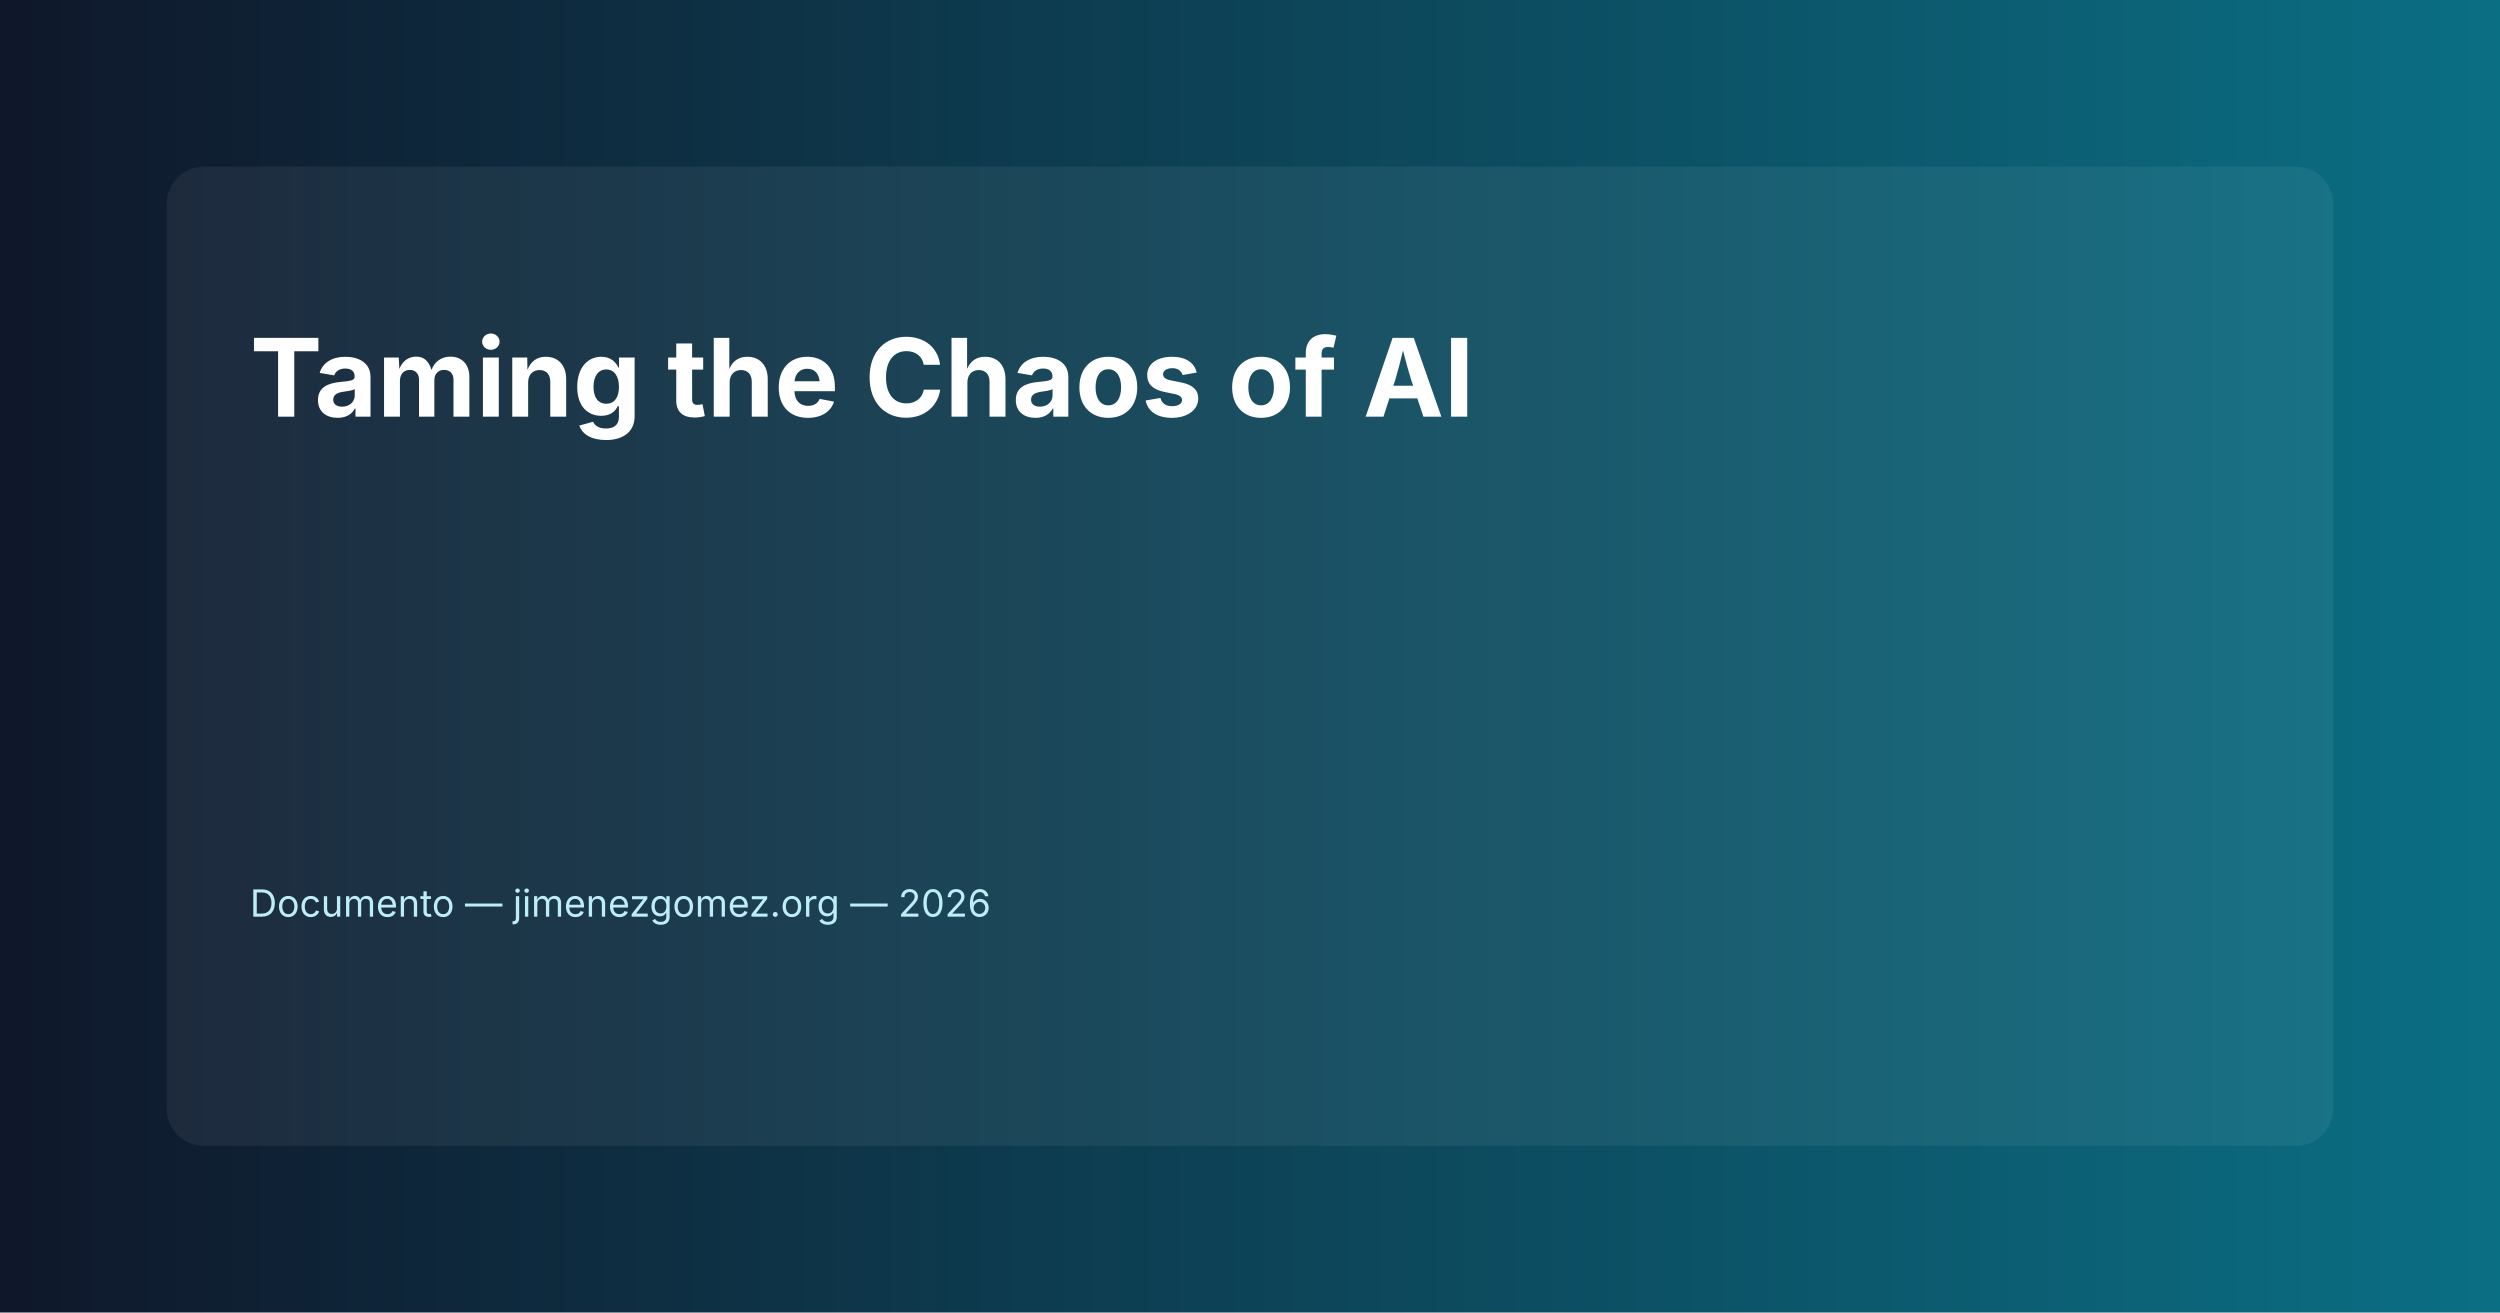
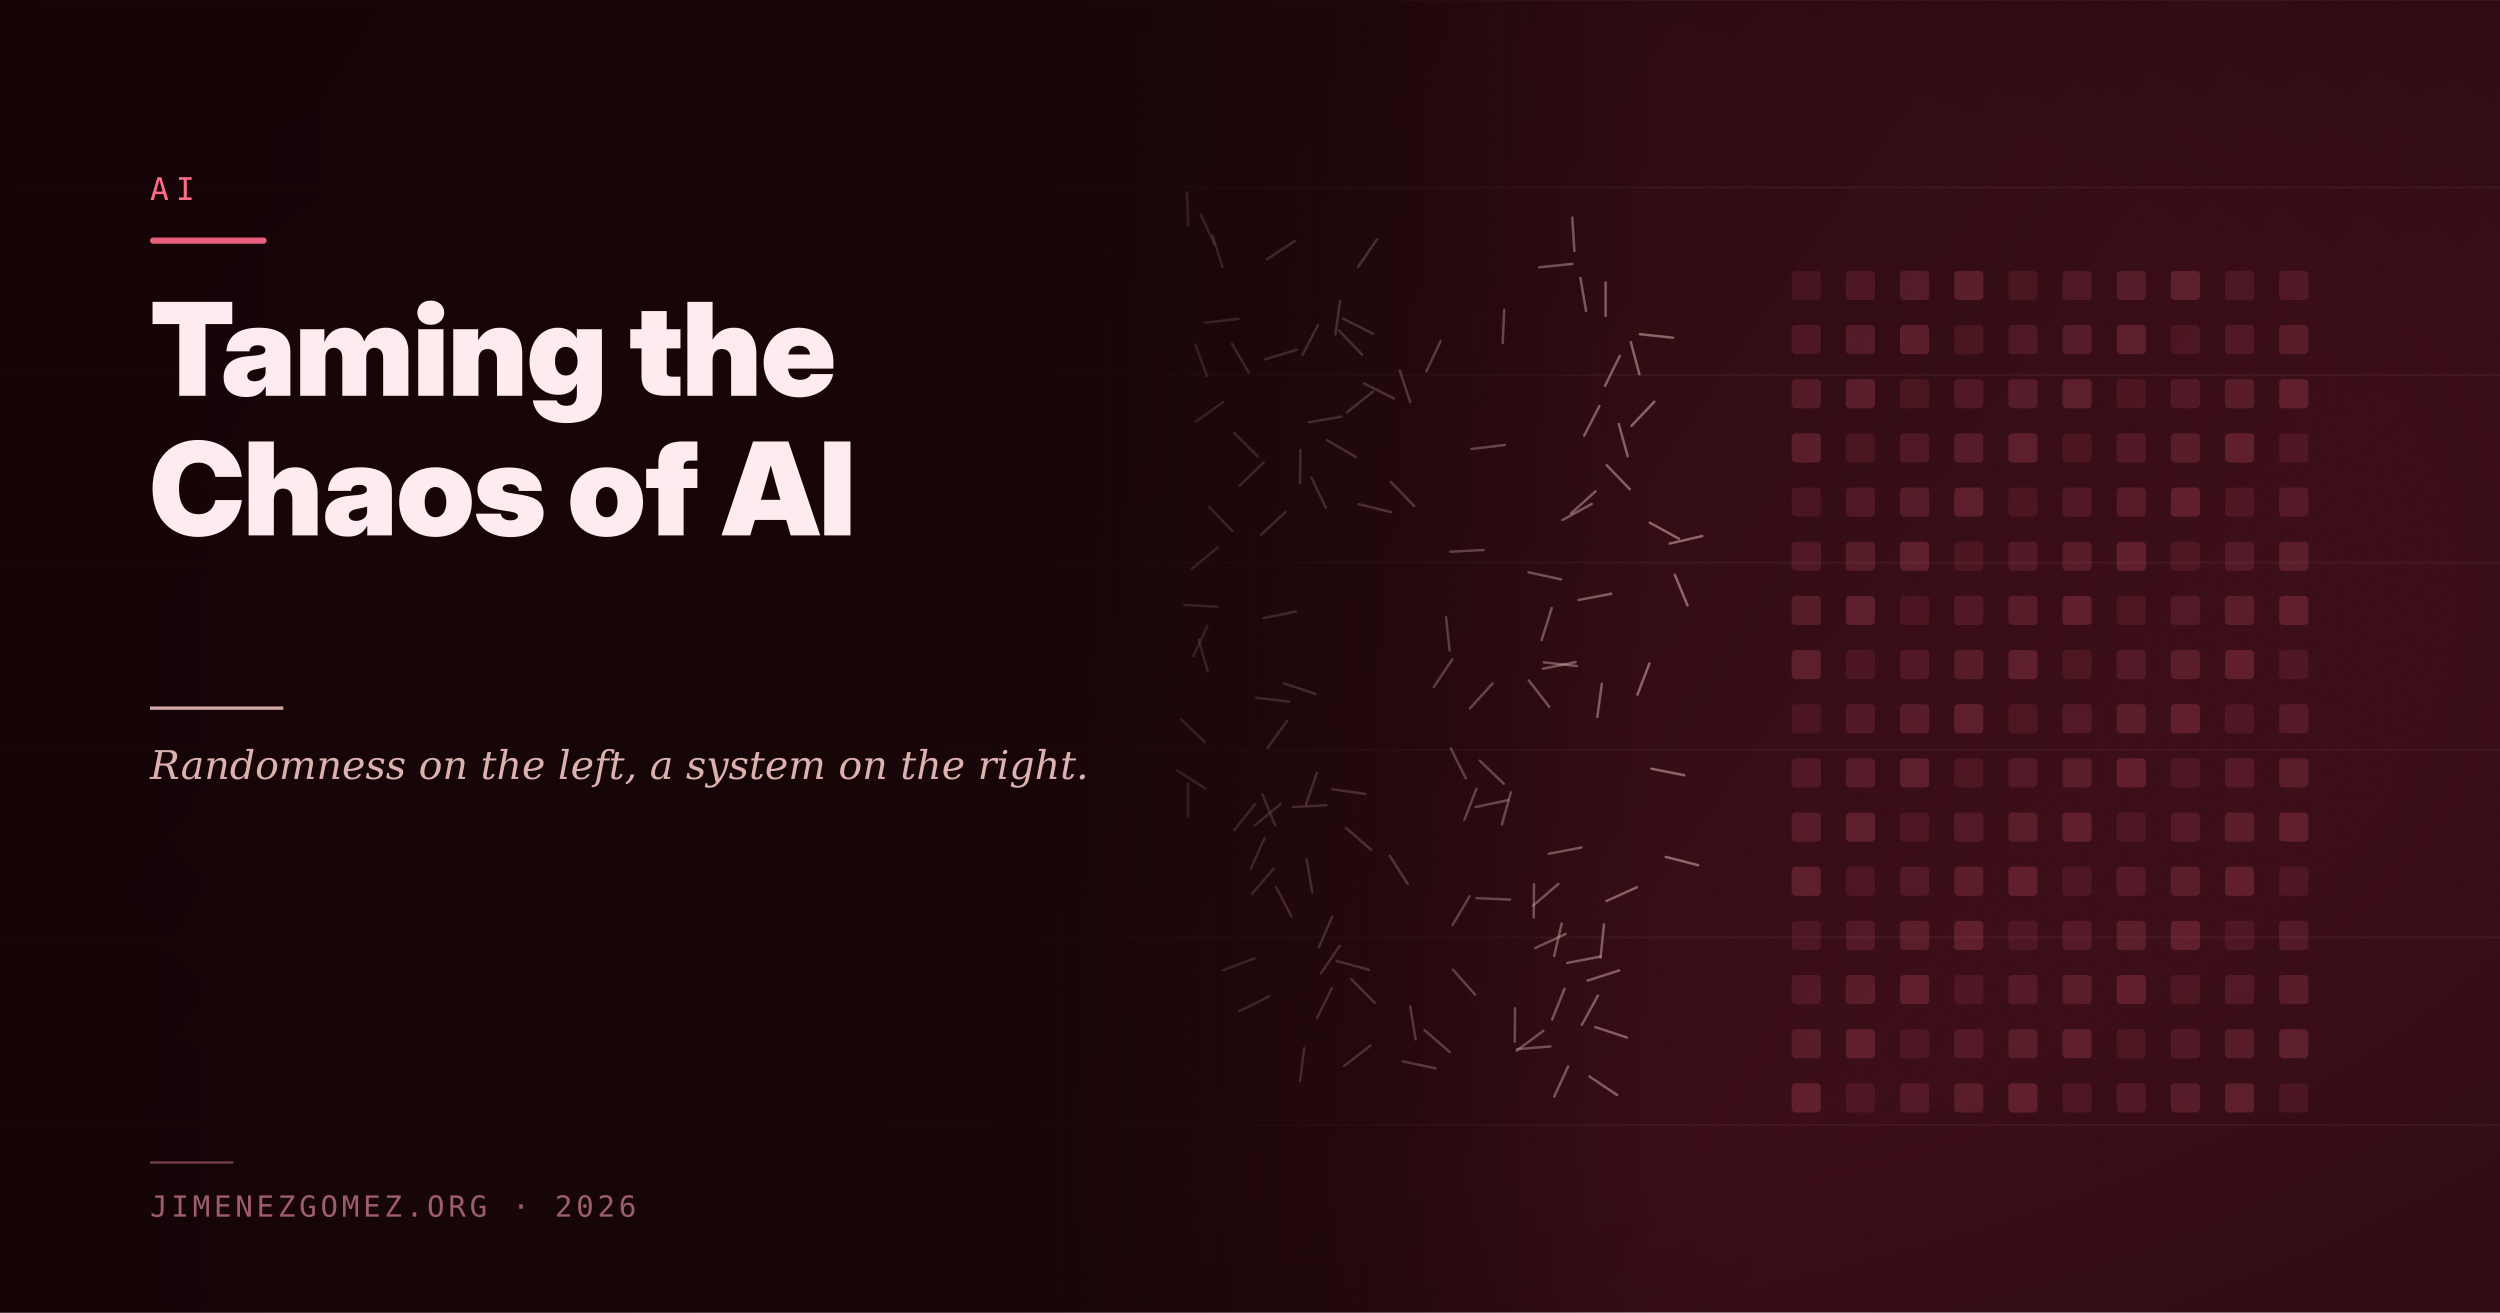
<svg xmlns="http://www.w3.org/2000/svg" width="1200" height="630" viewBox="0 0 1200 630">
  <defs>
-     <linearGradient id="g" x1="0" x2="1">
-       <stop offset="0" stop-color="#0f172a" />
-       <stop offset="1" stop-color="#0b6f84" />
+     <linearGradient id="bg" x1="0" y1="0" x2="0.94" y2="0.34">
+       <stop offset="0%" stop-color="#160507" />
+       <stop offset="100%" stop-color="#3b0d17" />
+     </linearGradient>
+     <radialGradient id="vig" cx="50%" cy="45%" r="78%">
+       <stop offset="58%" stop-color="#000000" stop-opacity="0" />
+       <stop offset="100%" stop-color="#000000" stop-opacity="0.26" />
+     </radialGradient>
+     <filter id="grain" x="0" y="0" width="100%" height="100%">
+       <feTurbulence type="fractalNoise" baseFrequency="0.7" numOctaves="3" seed="13" result="n" />
+       <feColorMatrix in="n" type="saturate" values="0" />
+       <feComponentTransfer>
+         <feFuncA type="linear" slope="0.5" />
+       </feComponentTransfer>
+     </filter>
+     <linearGradient id="scrim" x1="0" y1="0" x2="1" y2="0">
+       <stop offset="0%" stop-color="#160507" stop-opacity="0.97" />
+       <stop offset="40%" stop-color="#160507" stop-opacity="0.90" />
+       <stop offset="55%" stop-color="#160507" stop-opacity="0.55" />
+       <stop offset="66%" stop-color="#160507" stop-opacity="0" />
    </linearGradient>
  </defs>
-   <rect width="100%" height="100%" fill="url(#g)" />
-   <g transform="translate(80,80)">
-     <rect x="0" y="0" width="1040" height="470" rx="18" fill-opacity="0.06" fill="#ffffff" />
-     <text x="40" y="120" font-family="Inter, Arial, Helvetica, sans-serif" font-size="52" fill="#ffffff" font-weight="700">Taming the Chaos of AI</text>
-     <text x="40" y="190" font-family="Inter, Arial, Helvetica, sans-serif" font-size="28" fill="#e6f7fb" />
-     <text x="40" y="360" font-family="Inter, Arial, Helvetica, sans-serif" font-size="18" fill="#bdeef7">Documento — jimenezgomez.org — 2026</text>
+   <rect width="1200" height="630" fill="url(#bg)" />
+   <rect width="1200" height="630" fill="url(#vig)" />
+   <g opacity="0.045" stroke="#fdecef" stroke-width="1">
+     <line x1="0" y1="0" x2="1200" y2="0" />
+     <line x1="0" y1="90" x2="1200" y2="90" />
+     <line x1="0" y1="180" x2="1200" y2="180" />
+     <line x1="0" y1="270" x2="1200" y2="270" />
+     <line x1="0" y1="360" x2="1200" y2="360" />
+     <line x1="0" y1="450" x2="1200" y2="450" />
+     <line x1="0" y1="540" x2="1200" y2="540" />
  </g>
+   <rect width="1200" height="630" filter="url(#grain)" opacity="0.028" />
+   <g opacity="1">
+     <line x1="658.9" y1="160.1" x2="644.6" y2="152.9" stroke="#ffd0cf" stroke-width="1.2" stroke-opacity="0.45" fill="none" stroke-linecap="round" stroke-linejoin="round" />
+     <line x1="695.9" y1="505.0" x2="683.8" y2="494.5" stroke="#ffd0cf" stroke-width="1.2" stroke-opacity="0.45" fill="none" stroke-linecap="round" stroke-linejoin="round" />
+     <line x1="762.0" y1="470.7" x2="777.2" y2="465.8" stroke="#ffd0cf" stroke-width="1.2" stroke-opacity="0.45" fill="none" stroke-linecap="round" stroke-linejoin="round" />
+     <line x1="606.5" y1="296.7" x2="622.1" y2="293.5" stroke="#ffd0cf" stroke-width="1.2" stroke-opacity="0.45" fill="none" stroke-linecap="round" stroke-linejoin="round" />
+     <line x1="602.4" y1="396.1" x2="614.7" y2="385.9" stroke="#ffd0cf" stroke-width="1.2" stroke-opacity="0.45" fill="none" stroke-linecap="round" stroke-linejoin="round" />
+     <line x1="757.7" y1="288.0" x2="773.4" y2="285.0" stroke="#ffd0cf" stroke-width="1.2" stroke-opacity="0.45" fill="none" stroke-linecap="round" stroke-linejoin="round" />
+     <line x1="801.5" y1="260.9" x2="817.1" y2="257.3" stroke="#ffd0cf" stroke-width="1.2" stroke-opacity="0.45" fill="none" stroke-linecap="round" stroke-linejoin="round" />
+     <line x1="570.2" y1="392.1" x2="570.2" y2="376.1" stroke="#ffd0cf" stroke-width="1.2" stroke-opacity="0.45" fill="none" stroke-linecap="round" stroke-linejoin="round" />
+     <line x1="697.2" y1="444.0" x2="705.4" y2="430.2" stroke="#ffd0cf" stroke-width="1.2" stroke-opacity="0.45" fill="none" stroke-linecap="round" stroke-linejoin="round" />
+     <line x1="609.1" y1="478.3" x2="594.8" y2="485.4" stroke="#ffd0cf" stroke-width="1.2" stroke-opacity="0.45" fill="none" stroke-linecap="round" stroke-linejoin="round" />
+     <line x1="627.2" y1="412.5" x2="629.9" y2="428.3" stroke="#ffd0cf" stroke-width="1.2" stroke-opacity="0.45" fill="none" stroke-linecap="round" stroke-linejoin="round" />
+     <line x1="578.6" y1="154.9" x2="594.5" y2="153.0" stroke="#ffd0cf" stroke-width="1.2" stroke-opacity="0.45" fill="none" stroke-linecap="round" stroke-linejoin="round" />
+     <line x1="633.1" y1="454.6" x2="639.5" y2="439.9" stroke="#ffd0cf" stroke-width="1.2" stroke-opacity="0.45" fill="none" stroke-linecap="round" stroke-linejoin="round" />
+     <line x1="740.8" y1="494.8" x2="728.0" y2="504.3" stroke="#ffd0cf" stroke-width="1.2" stroke-opacity="0.45" fill="none" stroke-linecap="round" stroke-linejoin="round" />
+     <line x1="579.7" y1="322.3" x2="575.4" y2="306.9" stroke="#ffd0cf" stroke-width="1.2" stroke-opacity="0.45" fill="none" stroke-linecap="round" stroke-linejoin="round" />
+     <line x1="643.2" y1="144.6" x2="641.0" y2="160.5" stroke="#ffd0cf" stroke-width="1.2" stroke-opacity="0.45" fill="none" stroke-linecap="round" stroke-linejoin="round" />
+     <line x1="745.0" y1="489.4" x2="751.0" y2="474.6" stroke="#ffd0cf" stroke-width="1.2" stroke-opacity="0.45" fill="none" stroke-linecap="round" stroke-linejoin="round" />
+     <line x1="720.9" y1="395.8" x2="725.2" y2="380.3" stroke="#ffd0cf" stroke-width="1.2" stroke-opacity="0.45" fill="none" stroke-linecap="round" stroke-linejoin="round" />
+     <line x1="617.8" y1="346.0" x2="608.4" y2="359.0" stroke="#ffd0cf" stroke-width="1.2" stroke-opacity="0.45" fill="none" stroke-linecap="round" stroke-linejoin="round" />
+     <line x1="803.0" y1="162.1" x2="787.1" y2="160.4" stroke="#ffd0cf" stroke-width="1.2" stroke-opacity="0.45" fill="none" stroke-linecap="round" stroke-linejoin="round" />
+     <line x1="794.1" y1="192.8" x2="783.1" y2="204.4" stroke="#ffd0cf" stroke-width="1.2" stroke-opacity="0.45" fill="none" stroke-linecap="round" stroke-linejoin="round" />
+     <line x1="728.2" y1="503.6" x2="744.2" y2="502.3" stroke="#ffd0cf" stroke-width="1.2" stroke-opacity="0.45" fill="none" stroke-linecap="round" stroke-linejoin="round" />
+     <line x1="576.3" y1="102.9" x2="583.1" y2="117.4" stroke="#ffd0cf" stroke-width="1.2" stroke-opacity="0.45" fill="none" stroke-linecap="round" stroke-linejoin="round" />
+     <line x1="602.4" y1="386.0" x2="592.4" y2="398.5" stroke="#ffd0cf" stroke-width="1.2" stroke-opacity="0.45" fill="none" stroke-linecap="round" stroke-linejoin="round" />
+     <line x1="721.8" y1="376.2" x2="710.3" y2="365.1" stroke="#ffd0cf" stroke-width="1.2" stroke-opacity="0.45" fill="none" stroke-linecap="round" stroke-linejoin="round" />
+     <line x1="803.9" y1="275.9" x2="810.0" y2="290.6" stroke="#ffd0cf" stroke-width="1.2" stroke-opacity="0.45" fill="none" stroke-linecap="round" stroke-linejoin="round" />
+     <line x1="765.9" y1="235.8" x2="754.0" y2="246.5" stroke="#ffd0cf" stroke-width="1.2" stroke-opacity="0.45" fill="none" stroke-linecap="round" stroke-linejoin="round" />
+     <line x1="591.3" y1="165.0" x2="599.4" y2="178.8" stroke="#ffd0cf" stroke-width="1.2" stroke-opacity="0.45" fill="none" stroke-linecap="round" stroke-linejoin="round" />
+     <line x1="626.9" y1="386.1" x2="632.1" y2="371.0" stroke="#ffd0cf" stroke-width="1.2" stroke-opacity="0.45" fill="none" stroke-linecap="round" stroke-linejoin="round" />
+     <line x1="708.8" y1="431.1" x2="724.8" y2="431.8" stroke="#ffd0cf" stroke-width="1.2" stroke-opacity="0.45" fill="none" stroke-linecap="round" stroke-linejoin="round" />
+     <line x1="584.4" y1="291.2" x2="568.4" y2="290.4" stroke="#ffd0cf" stroke-width="1.2" stroke-opacity="0.45" fill="none" stroke-linecap="round" stroke-linejoin="round" />
+     <line x1="605.3" y1="256.7" x2="617.0" y2="245.8" stroke="#ffd0cf" stroke-width="1.2" stroke-opacity="0.45" fill="none" stroke-linecap="round" stroke-linejoin="round" />
+     <line x1="603.7" y1="219.1" x2="592.4" y2="207.8" stroke="#ffd0cf" stroke-width="1.2" stroke-opacity="0.45" fill="none" stroke-linecap="round" stroke-linejoin="round" />
+     <line x1="582.0" y1="112.9" x2="586.8" y2="128.2" stroke="#ffd0cf" stroke-width="1.2" stroke-opacity="0.45" fill="none" stroke-linecap="round" stroke-linejoin="round" />
+     <line x1="671.9" y1="177.9" x2="676.9" y2="193.0" stroke="#ffd0cf" stroke-width="1.2" stroke-opacity="0.45" fill="none" stroke-linecap="round" stroke-linejoin="round" />
+     <line x1="808.4" y1="372.1" x2="792.7" y2="369.0" stroke="#ffd0cf" stroke-width="1.2" stroke-opacity="0.45" fill="none" stroke-linecap="round" stroke-linejoin="round" />
+     <line x1="632.6" y1="156.1" x2="625.2" y2="170.3" stroke="#ffd0cf" stroke-width="1.2" stroke-opacity="0.45" fill="none" stroke-linecap="round" stroke-linejoin="round" />
+     <line x1="733.7" y1="274.7" x2="749.3" y2="278.1" stroke="#ffd0cf" stroke-width="1.2" stroke-opacity="0.45" fill="none" stroke-linecap="round" stroke-linejoin="round" />
+     <line x1="645.1" y1="511.7" x2="657.8" y2="501.9" stroke="#ffd0cf" stroke-width="1.2" stroke-opacity="0.45" fill="none" stroke-linecap="round" stroke-linejoin="round" />
+     <line x1="762.9" y1="516.7" x2="776.2" y2="525.6" stroke="#ffd0cf" stroke-width="1.2" stroke-opacity="0.45" fill="none" stroke-linecap="round" stroke-linejoin="round" />
+     <line x1="767.7" y1="194.9" x2="760.4" y2="209.1" stroke="#ffd0cf" stroke-width="1.2" stroke-opacity="0.45" fill="none" stroke-linecap="round" stroke-linejoin="round" />
+     <line x1="595.0" y1="233.1" x2="606.5" y2="222.0" stroke="#ffd0cf" stroke-width="1.2" stroke-opacity="0.45" fill="none" stroke-linecap="round" stroke-linejoin="round" />
+     <line x1="799.6" y1="411.3" x2="815.1" y2="415.3" stroke="#ffd0cf" stroke-width="1.2" stroke-opacity="0.45" fill="none" stroke-linecap="round" stroke-linejoin="round" />
+     <line x1="653.8" y1="170.2" x2="642.7" y2="158.6" stroke="#ffd0cf" stroke-width="1.2" stroke-opacity="0.45" fill="none" stroke-linecap="round" stroke-linejoin="round" />
+     <line x1="689.1" y1="512.8" x2="673.4" y2="509.5" stroke="#ffd0cf" stroke-width="1.2" stroke-opacity="0.45" fill="none" stroke-linecap="round" stroke-linejoin="round" />
+     <line x1="744.8" y1="291.9" x2="740.0" y2="307.2" stroke="#ffd0cf" stroke-width="1.2" stroke-opacity="0.45" fill="none" stroke-linecap="round" stroke-linejoin="round" />
+     <line x1="768.0" y1="459.2" x2="752.3" y2="462.2" stroke="#ffd0cf" stroke-width="1.2" stroke-opacity="0.45" fill="none" stroke-linecap="round" stroke-linejoin="round" />
+     <line x1="658.1" y1="407.9" x2="646.1" y2="397.4" stroke="#ffd0cf" stroke-width="1.2" stroke-opacity="0.45" fill="none" stroke-linecap="round" stroke-linejoin="round" />
+     <line x1="654.8" y1="184.1" x2="669.1" y2="191.3" stroke="#ffd0cf" stroke-width="1.2" stroke-opacity="0.45" fill="none" stroke-linecap="round" stroke-linejoin="round" />
+     <line x1="607.1" y1="172.5" x2="622.4" y2="167.9" stroke="#ffd0cf" stroke-width="1.2" stroke-opacity="0.45" fill="none" stroke-linecap="round" stroke-linejoin="round" />
+     <line x1="781.3" y1="219.0" x2="777.0" y2="203.5" stroke="#ffd0cf" stroke-width="1.2" stroke-opacity="0.45" fill="none" stroke-linecap="round" stroke-linejoin="round" />
+     <line x1="727.1" y1="500.0" x2="727.2" y2="484.0" stroke="#ffd0cf" stroke-width="1.2" stroke-opacity="0.45" fill="none" stroke-linecap="round" stroke-linejoin="round" />
+     <line x1="743.4" y1="409.8" x2="759.1" y2="406.8" stroke="#ffd0cf" stroke-width="1.2" stroke-opacity="0.45" fill="none" stroke-linecap="round" stroke-linejoin="round" />
+     <line x1="626.0" y1="503.1" x2="624.1" y2="518.9" stroke="#ffd0cf" stroke-width="1.2" stroke-opacity="0.45" fill="none" stroke-linecap="round" stroke-linejoin="round" />
+     <line x1="637.0" y1="211.3" x2="650.8" y2="219.4" stroke="#ffd0cf" stroke-width="1.2" stroke-opacity="0.45" fill="none" stroke-linecap="round" stroke-linejoin="round" />
+     <line x1="628.2" y1="202.7" x2="643.9" y2="200.0" stroke="#ffd0cf" stroke-width="1.2" stroke-opacity="0.45" fill="none" stroke-linecap="round" stroke-linejoin="round" />
+     <line x1="678.7" y1="242.8" x2="667.6" y2="231.3" stroke="#ffd0cf" stroke-width="1.2" stroke-opacity="0.45" fill="none" stroke-linecap="round" stroke-linejoin="round" />
+     <line x1="572.8" y1="315.0" x2="579.5" y2="300.5" stroke="#ffd0cf" stroke-width="1.2" stroke-opacity="0.45" fill="none" stroke-linecap="round" stroke-linejoin="round" />
+     <line x1="782.3" y1="234.8" x2="771.2" y2="223.3" stroke="#ffd0cf" stroke-width="1.2" stroke-opacity="0.45" fill="none" stroke-linecap="round" stroke-linejoin="round" />
+     <line x1="631.4" y1="333.1" x2="616.3" y2="328.0" stroke="#ffd0cf" stroke-width="1.2" stroke-opacity="0.45" fill="none" stroke-linecap="round" stroke-linejoin="round" />
+     <line x1="578.6" y1="378.5" x2="565.1" y2="369.9" stroke="#ffd0cf" stroke-width="1.2" stroke-opacity="0.45" fill="none" stroke-linecap="round" stroke-linejoin="round" />
+     <line x1="722.0" y1="148.7" x2="721.3" y2="164.6" stroke="#ffd0cf" stroke-width="1.2" stroke-opacity="0.45" fill="none" stroke-linecap="round" stroke-linejoin="round" />
+     <line x1="791.7" y1="318.5" x2="786.0" y2="333.4" stroke="#ffd0cf" stroke-width="1.2" stroke-opacity="0.45" fill="none" stroke-linecap="round" stroke-linejoin="round" />
+     <line x1="573.8" y1="165.4" x2="579.3" y2="180.4" stroke="#ffd0cf" stroke-width="1.2" stroke-opacity="0.45" fill="none" stroke-linecap="round" stroke-linejoin="round" />
+     <line x1="786.9" y1="179.6" x2="782.8" y2="164.2" stroke="#ffd0cf" stroke-width="1.2" stroke-opacity="0.45" fill="none" stroke-linecap="round" stroke-linejoin="round" />
+     <line x1="667.1" y1="410.8" x2="675.7" y2="424.3" stroke="#ffd0cf" stroke-width="1.2" stroke-opacity="0.45" fill="none" stroke-linecap="round" stroke-linejoin="round" />
+     <line x1="591.5" y1="254.9" x2="580.4" y2="243.3" stroke="#ffd0cf" stroke-width="1.2" stroke-opacity="0.45" fill="none" stroke-linecap="round" stroke-linejoin="round" />
+     <line x1="754.7" y1="104.5" x2="755.7" y2="120.5" stroke="#ffd0cf" stroke-width="1.2" stroke-opacity="0.45" fill="none" stroke-linecap="round" stroke-linejoin="round" />
+     <line x1="655.3" y1="381.1" x2="639.5" y2="378.8" stroke="#ffd0cf" stroke-width="1.2" stroke-opacity="0.45" fill="none" stroke-linecap="round" stroke-linejoin="round" />
+     <line x1="570.4" y1="108.3" x2="569.7" y2="92.3" stroke="#ffd0cf" stroke-width="1.2" stroke-opacity="0.45" fill="none" stroke-linecap="round" stroke-linejoin="round" />
+     <line x1="607.0" y1="402.3" x2="600.4" y2="416.9" stroke="#ffd0cf" stroke-width="1.2" stroke-opacity="0.45" fill="none" stroke-linecap="round" stroke-linejoin="round" />
+     <line x1="777.5" y1="170.8" x2="770.4" y2="185.2" stroke="#ffd0cf" stroke-width="1.2" stroke-opacity="0.45" fill="none" stroke-linecap="round" stroke-linejoin="round" />
+     <line x1="620.6" y1="387.4" x2="636.6" y2="386.5" stroke="#ffd0cf" stroke-width="1.2" stroke-opacity="0.45" fill="none" stroke-linecap="round" stroke-linejoin="round" />
+     <line x1="602.1" y1="460.0" x2="587.1" y2="465.7" stroke="#ffd0cf" stroke-width="1.2" stroke-opacity="0.45" fill="none" stroke-linecap="round" stroke-linejoin="round" />
+     <line x1="708.0" y1="477.4" x2="697.4" y2="465.4" stroke="#ffd0cf" stroke-width="1.2" stroke-opacity="0.45" fill="none" stroke-linecap="round" stroke-linejoin="round" />
+     <line x1="703.6" y1="373.6" x2="696.4" y2="359.3" stroke="#ffd0cf" stroke-width="1.2" stroke-opacity="0.45" fill="none" stroke-linecap="round" stroke-linejoin="round" />
+     <line x1="765.7" y1="493.0" x2="780.9" y2="498.0" stroke="#ffd0cf" stroke-width="1.2" stroke-opacity="0.45" fill="none" stroke-linecap="round" stroke-linejoin="round" />
+     <line x1="723.8" y1="384.1" x2="708.2" y2="387.4" stroke="#ffd0cf" stroke-width="1.2" stroke-opacity="0.45" fill="none" stroke-linecap="round" stroke-linejoin="round" />
+     <line x1="737.0" y1="455.0" x2="751.5" y2="448.3" stroke="#ffd0cf" stroke-width="1.2" stroke-opacity="0.45" fill="none" stroke-linecap="round" stroke-linejoin="round" />
+     <line x1="667.7" y1="245.8" x2="652.1" y2="242.0" stroke="#ffd0cf" stroke-width="1.2" stroke-opacity="0.45" fill="none" stroke-linecap="round" stroke-linejoin="round" />
+     <line x1="705.6" y1="340.0" x2="716.4" y2="328.1" stroke="#ffd0cf" stroke-width="1.2" stroke-opacity="0.45" fill="none" stroke-linecap="round" stroke-linejoin="round" />
+     <line x1="749.6" y1="443.3" x2="746.0" y2="458.9" stroke="#ffd0cf" stroke-width="1.2" stroke-opacity="0.45" fill="none" stroke-linecap="round" stroke-linejoin="round" />
+     <line x1="648.6" y1="470.0" x2="659.9" y2="481.4" stroke="#ffd0cf" stroke-width="1.2" stroke-opacity="0.45" fill="none" stroke-linecap="round" stroke-linejoin="round" />
+     <line x1="768.3" y1="459.6" x2="769.9" y2="443.7" stroke="#ffd0cf" stroke-width="1.2" stroke-opacity="0.45" fill="none" stroke-linecap="round" stroke-linejoin="round" />
+     <line x1="785.7" y1="425.9" x2="771.1" y2="432.5" stroke="#ffd0cf" stroke-width="1.2" stroke-opacity="0.45" fill="none" stroke-linecap="round" stroke-linejoin="round" />
+     <line x1="651.9" y1="128.1" x2="660.9" y2="114.9" stroke="#ffd0cf" stroke-width="1.2" stroke-opacity="0.45" fill="none" stroke-linecap="round" stroke-linejoin="round" />
+     <line x1="733.8" y1="326.6" x2="743.6" y2="339.2" stroke="#ffd0cf" stroke-width="1.2" stroke-opacity="0.45" fill="none" stroke-linecap="round" stroke-linejoin="round" />
+     <line x1="791.9" y1="250.9" x2="805.9" y2="258.6" stroke="#ffd0cf" stroke-width="1.2" stroke-opacity="0.45" fill="none" stroke-linecap="round" stroke-linejoin="round" />
+     <line x1="767.0" y1="477.9" x2="759.3" y2="491.9" stroke="#ffd0cf" stroke-width="1.2" stroke-opacity="0.45" fill="none" stroke-linecap="round" stroke-linejoin="round" />
+     <line x1="643.1" y1="454.0" x2="634.0" y2="467.2" stroke="#ffd0cf" stroke-width="1.2" stroke-opacity="0.45" fill="none" stroke-linecap="round" stroke-linejoin="round" />
+     <line x1="691.5" y1="163.7" x2="684.7" y2="178.2" stroke="#ffd0cf" stroke-width="1.2" stroke-opacity="0.45" fill="none" stroke-linecap="round" stroke-linejoin="round" />
+     <line x1="740.6" y1="321.0" x2="756.3" y2="317.8" stroke="#ffd0cf" stroke-width="1.2" stroke-opacity="0.45" fill="none" stroke-linecap="round" stroke-linejoin="round" />
+     <line x1="748.0" y1="424.3" x2="735.9" y2="434.7" stroke="#ffd0cf" stroke-width="1.2" stroke-opacity="0.45" fill="none" stroke-linecap="round" stroke-linejoin="round" />
+     <line x1="639.3" y1="474.3" x2="632.2" y2="488.6" stroke="#ffd0cf" stroke-width="1.2" stroke-opacity="0.45" fill="none" stroke-linecap="round" stroke-linejoin="round" />
+     <line x1="646.5" y1="197.9" x2="659.0" y2="188.0" stroke="#ffd0cf" stroke-width="1.2" stroke-opacity="0.45" fill="none" stroke-linecap="round" stroke-linejoin="round" />
+     <line x1="618.9" y1="336.8" x2="603.0" y2="334.9" stroke="#ffd0cf" stroke-width="1.2" stroke-opacity="0.45" fill="none" stroke-linecap="round" stroke-linejoin="round" />
+     <line x1="587.1" y1="193.0" x2="574.1" y2="202.3" stroke="#ffd0cf" stroke-width="1.2" stroke-opacity="0.45" fill="none" stroke-linecap="round" stroke-linejoin="round" />
+     <line x1="712.1" y1="264.0" x2="696.2" y2="264.8" stroke="#ffd0cf" stroke-width="1.2" stroke-opacity="0.45" fill="none" stroke-linecap="round" stroke-linejoin="round" />
+     <line x1="641.7" y1="461.3" x2="657.1" y2="465.5" stroke="#ffd0cf" stroke-width="1.2" stroke-opacity="0.45" fill="none" stroke-linecap="round" stroke-linejoin="round" />
+     <line x1="688.2" y1="329.8" x2="697.1" y2="316.5" stroke="#ffd0cf" stroke-width="1.2" stroke-opacity="0.45" fill="none" stroke-linecap="round" stroke-linejoin="round" />
+     <line x1="736.3" y1="424.4" x2="736.2" y2="440.4" stroke="#ffd0cf" stroke-width="1.2" stroke-opacity="0.45" fill="none" stroke-linecap="round" stroke-linejoin="round" />
+     <line x1="606.0" y1="381.4" x2="612.1" y2="396.2" stroke="#ffd0cf" stroke-width="1.2" stroke-opacity="0.45" fill="none" stroke-linecap="round" stroke-linejoin="round" />
+     <line x1="702.9" y1="393.5" x2="708.7" y2="378.6" stroke="#ffd0cf" stroke-width="1.2" stroke-opacity="0.45" fill="none" stroke-linecap="round" stroke-linejoin="round" />
+     <line x1="636.4" y1="243.7" x2="629.5" y2="229.3" stroke="#ffd0cf" stroke-width="1.2" stroke-opacity="0.45" fill="none" stroke-linecap="round" stroke-linejoin="round" />
+     <line x1="578.4" y1="356.3" x2="566.9" y2="345.3" stroke="#ffd0cf" stroke-width="1.2" stroke-opacity="0.45" fill="none" stroke-linecap="round" stroke-linejoin="round" />
+     <line x1="600.9" y1="429.1" x2="611.3" y2="417.0" stroke="#ffd0cf" stroke-width="1.2" stroke-opacity="0.45" fill="none" stroke-linecap="round" stroke-linejoin="round" />
+     <line x1="624.0" y1="232.0" x2="624.2" y2="216.0" stroke="#ffd0cf" stroke-width="1.2" stroke-opacity="0.45" fill="none" stroke-linecap="round" stroke-linejoin="round" />
+     <line x1="621.4" y1="115.7" x2="608.1" y2="124.5" stroke="#ffd0cf" stroke-width="1.2" stroke-opacity="0.45" fill="none" stroke-linecap="round" stroke-linejoin="round" />
+     <line x1="764.0" y1="241.9" x2="750.0" y2="249.6" stroke="#ffd0cf" stroke-width="1.2" stroke-opacity="0.45" fill="none" stroke-linecap="round" stroke-linejoin="round" />
+     <line x1="768.9" y1="328.2" x2="766.7" y2="344.1" stroke="#ffd0cf" stroke-width="1.2" stroke-opacity="0.45" fill="none" stroke-linecap="round" stroke-linejoin="round" />
+     <line x1="612.5" y1="425.8" x2="620.0" y2="440.0" stroke="#ffd0cf" stroke-width="1.2" stroke-opacity="0.45" fill="none" stroke-linecap="round" stroke-linejoin="round" />
+     <line x1="770.7" y1="135.6" x2="770.7" y2="151.6" stroke="#ffd0cf" stroke-width="1.2" stroke-opacity="0.45" fill="none" stroke-linecap="round" stroke-linejoin="round" />
+     <line x1="679.5" y1="498.9" x2="676.9" y2="483.1" stroke="#ffd0cf" stroke-width="1.2" stroke-opacity="0.45" fill="none" stroke-linecap="round" stroke-linejoin="round" />
+     <line x1="761.3" y1="149.2" x2="758.6" y2="133.4" stroke="#ffd0cf" stroke-width="1.2" stroke-opacity="0.45" fill="none" stroke-linecap="round" stroke-linejoin="round" />
+     <line x1="584.6" y1="262.7" x2="572.2" y2="272.9" stroke="#ffd0cf" stroke-width="1.2" stroke-opacity="0.45" fill="none" stroke-linecap="round" stroke-linejoin="round" />
+     <line x1="756.8" y1="319.7" x2="741.0" y2="317.9" stroke="#ffd0cf" stroke-width="1.2" stroke-opacity="0.45" fill="none" stroke-linecap="round" stroke-linejoin="round" />
+     <line x1="695.8" y1="312.2" x2="694.1" y2="296.3" stroke="#ffd0cf" stroke-width="1.2" stroke-opacity="0.45" fill="none" stroke-linecap="round" stroke-linejoin="round" />
+     <line x1="752.7" y1="511.9" x2="746.0" y2="526.4" stroke="#ffd0cf" stroke-width="1.2" stroke-opacity="0.45" fill="none" stroke-linecap="round" stroke-linejoin="round" />
+     <line x1="722.3" y1="213.6" x2="706.4" y2="215.5" stroke="#ffd0cf" stroke-width="1.2" stroke-opacity="0.45" fill="none" stroke-linecap="round" stroke-linejoin="round" />
+     <line x1="738.8" y1="128.3" x2="754.7" y2="126.7" stroke="#ffd0cf" stroke-width="1.2" stroke-opacity="0.45" fill="none" stroke-linecap="round" stroke-linejoin="round" />
+     <rect x="860" y="130" width="14" height="14" rx="2" fill="#ff6b8a" fill-opacity="0.10" />
+     <rect x="886" y="130" width="14" height="14" rx="2" fill="#ff6b8a" fill-opacity="0.13" />
+     <rect x="912" y="130" width="14" height="14" rx="2" fill="#ff6b8a" fill-opacity="0.16" />
+     <rect x="938" y="130" width="14" height="14" rx="2" fill="#ff6b8a" fill-opacity="0.19" />
+     <rect x="964" y="130" width="14" height="14" rx="2" fill="#ff6b8a" fill-opacity="0.10" />
+     <rect x="990" y="130" width="14" height="14" rx="2" fill="#ff6b8a" fill-opacity="0.13" />
+     <rect x="1016" y="130" width="14" height="14" rx="2" fill="#ff6b8a" fill-opacity="0.16" />
+     <rect x="1042" y="130" width="14" height="14" rx="2" fill="#ff6b8a" fill-opacity="0.19" />
+     <rect x="1068" y="130" width="14" height="14" rx="2" fill="#ff6b8a" fill-opacity="0.10" />
+     <rect x="1094" y="130" width="14" height="14" rx="2" fill="#ff6b8a" fill-opacity="0.13" />
+     <rect x="860" y="156" width="14" height="14" rx="2" fill="#ff6b8a" fill-opacity="0.13" />
+     <rect x="886" y="156" width="14" height="14" rx="2" fill="#ff6b8a" fill-opacity="0.16" />
+     <rect x="912" y="156" width="14" height="14" rx="2" fill="#ff6b8a" fill-opacity="0.19" />
+     <rect x="938" y="156" width="14" height="14" rx="2" fill="#ff6b8a" fill-opacity="0.10" />
+     <rect x="964" y="156" width="14" height="14" rx="2" fill="#ff6b8a" fill-opacity="0.13" />
+     <rect x="990" y="156" width="14" height="14" rx="2" fill="#ff6b8a" fill-opacity="0.16" />
+     <rect x="1016" y="156" width="14" height="14" rx="2" fill="#ff6b8a" fill-opacity="0.19" />
+     <rect x="1042" y="156" width="14" height="14" rx="2" fill="#ff6b8a" fill-opacity="0.10" />
+     <rect x="1068" y="156" width="14" height="14" rx="2" fill="#ff6b8a" fill-opacity="0.13" />
+     <rect x="1094" y="156" width="14" height="14" rx="2" fill="#ff6b8a" fill-opacity="0.16" />
+     <rect x="860" y="182" width="14" height="14" rx="2" fill="#ff6b8a" fill-opacity="0.16" />
+     <rect x="886" y="182" width="14" height="14" rx="2" fill="#ff6b8a" fill-opacity="0.19" />
+     <rect x="912" y="182" width="14" height="14" rx="2" fill="#ff6b8a" fill-opacity="0.10" />
+     <rect x="938" y="182" width="14" height="14" rx="2" fill="#ff6b8a" fill-opacity="0.13" />
+     <rect x="964" y="182" width="14" height="14" rx="2" fill="#ff6b8a" fill-opacity="0.16" />
+     <rect x="990" y="182" width="14" height="14" rx="2" fill="#ff6b8a" fill-opacity="0.19" />
+     <rect x="1016" y="182" width="14" height="14" rx="2" fill="#ff6b8a" fill-opacity="0.10" />
+     <rect x="1042" y="182" width="14" height="14" rx="2" fill="#ff6b8a" fill-opacity="0.13" />
+     <rect x="1068" y="182" width="14" height="14" rx="2" fill="#ff6b8a" fill-opacity="0.16" />
+     <rect x="1094" y="182" width="14" height="14" rx="2" fill="#ff6b8a" fill-opacity="0.19" />
+     <rect x="860" y="208" width="14" height="14" rx="2" fill="#ff6b8a" fill-opacity="0.19" />
+     <rect x="886" y="208" width="14" height="14" rx="2" fill="#ff6b8a" fill-opacity="0.10" />
+     <rect x="912" y="208" width="14" height="14" rx="2" fill="#ff6b8a" fill-opacity="0.13" />
+     <rect x="938" y="208" width="14" height="14" rx="2" fill="#ff6b8a" fill-opacity="0.16" />
+     <rect x="964" y="208" width="14" height="14" rx="2" fill="#ff6b8a" fill-opacity="0.19" />
+     <rect x="990" y="208" width="14" height="14" rx="2" fill="#ff6b8a" fill-opacity="0.10" />
+     <rect x="1016" y="208" width="14" height="14" rx="2" fill="#ff6b8a" fill-opacity="0.13" />
+     <rect x="1042" y="208" width="14" height="14" rx="2" fill="#ff6b8a" fill-opacity="0.16" />
+     <rect x="1068" y="208" width="14" height="14" rx="2" fill="#ff6b8a" fill-opacity="0.19" />
+     <rect x="1094" y="208" width="14" height="14" rx="2" fill="#ff6b8a" fill-opacity="0.10" />
+     <rect x="860" y="234" width="14" height="14" rx="2" fill="#ff6b8a" fill-opacity="0.10" />
+     <rect x="886" y="234" width="14" height="14" rx="2" fill="#ff6b8a" fill-opacity="0.13" />
+     <rect x="912" y="234" width="14" height="14" rx="2" fill="#ff6b8a" fill-opacity="0.16" />
+     <rect x="938" y="234" width="14" height="14" rx="2" fill="#ff6b8a" fill-opacity="0.19" />
+     <rect x="964" y="234" width="14" height="14" rx="2" fill="#ff6b8a" fill-opacity="0.10" />
+     <rect x="990" y="234" width="14" height="14" rx="2" fill="#ff6b8a" fill-opacity="0.13" />
+     <rect x="1016" y="234" width="14" height="14" rx="2" fill="#ff6b8a" fill-opacity="0.16" />
+     <rect x="1042" y="234" width="14" height="14" rx="2" fill="#ff6b8a" fill-opacity="0.19" />
+     <rect x="1068" y="234" width="14" height="14" rx="2" fill="#ff6b8a" fill-opacity="0.10" />
+     <rect x="1094" y="234" width="14" height="14" rx="2" fill="#ff6b8a" fill-opacity="0.13" />
+     <rect x="860" y="260" width="14" height="14" rx="2" fill="#ff6b8a" fill-opacity="0.13" />
+     <rect x="886" y="260" width="14" height="14" rx="2" fill="#ff6b8a" fill-opacity="0.16" />
+     <rect x="912" y="260" width="14" height="14" rx="2" fill="#ff6b8a" fill-opacity="0.19" />
+     <rect x="938" y="260" width="14" height="14" rx="2" fill="#ff6b8a" fill-opacity="0.10" />
+     <rect x="964" y="260" width="14" height="14" rx="2" fill="#ff6b8a" fill-opacity="0.13" />
+     <rect x="990" y="260" width="14" height="14" rx="2" fill="#ff6b8a" fill-opacity="0.16" />
+     <rect x="1016" y="260" width="14" height="14" rx="2" fill="#ff6b8a" fill-opacity="0.19" />
+     <rect x="1042" y="260" width="14" height="14" rx="2" fill="#ff6b8a" fill-opacity="0.10" />
+     <rect x="1068" y="260" width="14" height="14" rx="2" fill="#ff6b8a" fill-opacity="0.13" />
+     <rect x="1094" y="260" width="14" height="14" rx="2" fill="#ff6b8a" fill-opacity="0.16" />
+     <rect x="860" y="286" width="14" height="14" rx="2" fill="#ff6b8a" fill-opacity="0.16" />
+     <rect x="886" y="286" width="14" height="14" rx="2" fill="#ff6b8a" fill-opacity="0.19" />
+     <rect x="912" y="286" width="14" height="14" rx="2" fill="#ff6b8a" fill-opacity="0.10" />
+     <rect x="938" y="286" width="14" height="14" rx="2" fill="#ff6b8a" fill-opacity="0.13" />
+     <rect x="964" y="286" width="14" height="14" rx="2" fill="#ff6b8a" fill-opacity="0.16" />
+     <rect x="990" y="286" width="14" height="14" rx="2" fill="#ff6b8a" fill-opacity="0.19" />
+     <rect x="1016" y="286" width="14" height="14" rx="2" fill="#ff6b8a" fill-opacity="0.10" />
+     <rect x="1042" y="286" width="14" height="14" rx="2" fill="#ff6b8a" fill-opacity="0.13" />
+     <rect x="1068" y="286" width="14" height="14" rx="2" fill="#ff6b8a" fill-opacity="0.16" />
+     <rect x="1094" y="286" width="14" height="14" rx="2" fill="#ff6b8a" fill-opacity="0.19" />
+     <rect x="860" y="312" width="14" height="14" rx="2" fill="#ff6b8a" fill-opacity="0.19" />
+     <rect x="886" y="312" width="14" height="14" rx="2" fill="#ff6b8a" fill-opacity="0.10" />
+     <rect x="912" y="312" width="14" height="14" rx="2" fill="#ff6b8a" fill-opacity="0.13" />
+     <rect x="938" y="312" width="14" height="14" rx="2" fill="#ff6b8a" fill-opacity="0.16" />
+     <rect x="964" y="312" width="14" height="14" rx="2" fill="#ff6b8a" fill-opacity="0.19" />
+     <rect x="990" y="312" width="14" height="14" rx="2" fill="#ff6b8a" fill-opacity="0.10" />
+     <rect x="1016" y="312" width="14" height="14" rx="2" fill="#ff6b8a" fill-opacity="0.13" />
+     <rect x="1042" y="312" width="14" height="14" rx="2" fill="#ff6b8a" fill-opacity="0.16" />
+     <rect x="1068" y="312" width="14" height="14" rx="2" fill="#ff6b8a" fill-opacity="0.19" />
+     <rect x="1094" y="312" width="14" height="14" rx="2" fill="#ff6b8a" fill-opacity="0.10" />
+     <rect x="860" y="338" width="14" height="14" rx="2" fill="#ff6b8a" fill-opacity="0.10" />
+     <rect x="886" y="338" width="14" height="14" rx="2" fill="#ff6b8a" fill-opacity="0.13" />
+     <rect x="912" y="338" width="14" height="14" rx="2" fill="#ff6b8a" fill-opacity="0.16" />
+     <rect x="938" y="338" width="14" height="14" rx="2" fill="#ff6b8a" fill-opacity="0.19" />
+     <rect x="964" y="338" width="14" height="14" rx="2" fill="#ff6b8a" fill-opacity="0.10" />
+     <rect x="990" y="338" width="14" height="14" rx="2" fill="#ff6b8a" fill-opacity="0.13" />
+     <rect x="1016" y="338" width="14" height="14" rx="2" fill="#ff6b8a" fill-opacity="0.16" />
+     <rect x="1042" y="338" width="14" height="14" rx="2" fill="#ff6b8a" fill-opacity="0.19" />
+     <rect x="1068" y="338" width="14" height="14" rx="2" fill="#ff6b8a" fill-opacity="0.10" />
+     <rect x="1094" y="338" width="14" height="14" rx="2" fill="#ff6b8a" fill-opacity="0.13" />
+     <rect x="860" y="364" width="14" height="14" rx="2" fill="#ff6b8a" fill-opacity="0.13" />
+     <rect x="886" y="364" width="14" height="14" rx="2" fill="#ff6b8a" fill-opacity="0.16" />
+     <rect x="912" y="364" width="14" height="14" rx="2" fill="#ff6b8a" fill-opacity="0.19" />
+     <rect x="938" y="364" width="14" height="14" rx="2" fill="#ff6b8a" fill-opacity="0.10" />
+     <rect x="964" y="364" width="14" height="14" rx="2" fill="#ff6b8a" fill-opacity="0.13" />
+     <rect x="990" y="364" width="14" height="14" rx="2" fill="#ff6b8a" fill-opacity="0.16" />
+     <rect x="1016" y="364" width="14" height="14" rx="2" fill="#ff6b8a" fill-opacity="0.19" />
+     <rect x="1042" y="364" width="14" height="14" rx="2" fill="#ff6b8a" fill-opacity="0.10" />
+     <rect x="1068" y="364" width="14" height="14" rx="2" fill="#ff6b8a" fill-opacity="0.13" />
+     <rect x="1094" y="364" width="14" height="14" rx="2" fill="#ff6b8a" fill-opacity="0.16" />
+     <rect x="860" y="390" width="14" height="14" rx="2" fill="#ff6b8a" fill-opacity="0.16" />
+     <rect x="886" y="390" width="14" height="14" rx="2" fill="#ff6b8a" fill-opacity="0.19" />
+     <rect x="912" y="390" width="14" height="14" rx="2" fill="#ff6b8a" fill-opacity="0.10" />
+     <rect x="938" y="390" width="14" height="14" rx="2" fill="#ff6b8a" fill-opacity="0.13" />
+     <rect x="964" y="390" width="14" height="14" rx="2" fill="#ff6b8a" fill-opacity="0.16" />
+     <rect x="990" y="390" width="14" height="14" rx="2" fill="#ff6b8a" fill-opacity="0.19" />
+     <rect x="1016" y="390" width="14" height="14" rx="2" fill="#ff6b8a" fill-opacity="0.10" />
+     <rect x="1042" y="390" width="14" height="14" rx="2" fill="#ff6b8a" fill-opacity="0.13" />
+     <rect x="1068" y="390" width="14" height="14" rx="2" fill="#ff6b8a" fill-opacity="0.16" />
+     <rect x="1094" y="390" width="14" height="14" rx="2" fill="#ff6b8a" fill-opacity="0.19" />
+     <rect x="860" y="416" width="14" height="14" rx="2" fill="#ff6b8a" fill-opacity="0.19" />
+     <rect x="886" y="416" width="14" height="14" rx="2" fill="#ff6b8a" fill-opacity="0.10" />
+     <rect x="912" y="416" width="14" height="14" rx="2" fill="#ff6b8a" fill-opacity="0.13" />
+     <rect x="938" y="416" width="14" height="14" rx="2" fill="#ff6b8a" fill-opacity="0.16" />
+     <rect x="964" y="416" width="14" height="14" rx="2" fill="#ff6b8a" fill-opacity="0.19" />
+     <rect x="990" y="416" width="14" height="14" rx="2" fill="#ff6b8a" fill-opacity="0.10" />
+     <rect x="1016" y="416" width="14" height="14" rx="2" fill="#ff6b8a" fill-opacity="0.13" />
+     <rect x="1042" y="416" width="14" height="14" rx="2" fill="#ff6b8a" fill-opacity="0.16" />
+     <rect x="1068" y="416" width="14" height="14" rx="2" fill="#ff6b8a" fill-opacity="0.19" />
+     <rect x="1094" y="416" width="14" height="14" rx="2" fill="#ff6b8a" fill-opacity="0.10" />
+     <rect x="860" y="442" width="14" height="14" rx="2" fill="#ff6b8a" fill-opacity="0.10" />
+     <rect x="886" y="442" width="14" height="14" rx="2" fill="#ff6b8a" fill-opacity="0.13" />
+     <rect x="912" y="442" width="14" height="14" rx="2" fill="#ff6b8a" fill-opacity="0.16" />
+     <rect x="938" y="442" width="14" height="14" rx="2" fill="#ff6b8a" fill-opacity="0.19" />
+     <rect x="964" y="442" width="14" height="14" rx="2" fill="#ff6b8a" fill-opacity="0.10" />
+     <rect x="990" y="442" width="14" height="14" rx="2" fill="#ff6b8a" fill-opacity="0.13" />
+     <rect x="1016" y="442" width="14" height="14" rx="2" fill="#ff6b8a" fill-opacity="0.16" />
+     <rect x="1042" y="442" width="14" height="14" rx="2" fill="#ff6b8a" fill-opacity="0.19" />
+     <rect x="1068" y="442" width="14" height="14" rx="2" fill="#ff6b8a" fill-opacity="0.10" />
+     <rect x="1094" y="442" width="14" height="14" rx="2" fill="#ff6b8a" fill-opacity="0.13" />
+     <rect x="860" y="468" width="14" height="14" rx="2" fill="#ff6b8a" fill-opacity="0.13" />
+     <rect x="886" y="468" width="14" height="14" rx="2" fill="#ff6b8a" fill-opacity="0.16" />
+     <rect x="912" y="468" width="14" height="14" rx="2" fill="#ff6b8a" fill-opacity="0.19" />
+     <rect x="938" y="468" width="14" height="14" rx="2" fill="#ff6b8a" fill-opacity="0.10" />
+     <rect x="964" y="468" width="14" height="14" rx="2" fill="#ff6b8a" fill-opacity="0.13" />
+     <rect x="990" y="468" width="14" height="14" rx="2" fill="#ff6b8a" fill-opacity="0.16" />
+     <rect x="1016" y="468" width="14" height="14" rx="2" fill="#ff6b8a" fill-opacity="0.19" />
+     <rect x="1042" y="468" width="14" height="14" rx="2" fill="#ff6b8a" fill-opacity="0.10" />
+     <rect x="1068" y="468" width="14" height="14" rx="2" fill="#ff6b8a" fill-opacity="0.13" />
+     <rect x="1094" y="468" width="14" height="14" rx="2" fill="#ff6b8a" fill-opacity="0.16" />
+     <rect x="860" y="494" width="14" height="14" rx="2" fill="#ff6b8a" fill-opacity="0.16" />
+     <rect x="886" y="494" width="14" height="14" rx="2" fill="#ff6b8a" fill-opacity="0.19" />
+     <rect x="912" y="494" width="14" height="14" rx="2" fill="#ff6b8a" fill-opacity="0.10" />
+     <rect x="938" y="494" width="14" height="14" rx="2" fill="#ff6b8a" fill-opacity="0.13" />
+     <rect x="964" y="494" width="14" height="14" rx="2" fill="#ff6b8a" fill-opacity="0.16" />
+     <rect x="990" y="494" width="14" height="14" rx="2" fill="#ff6b8a" fill-opacity="0.19" />
+     <rect x="1016" y="494" width="14" height="14" rx="2" fill="#ff6b8a" fill-opacity="0.10" />
+     <rect x="1042" y="494" width="14" height="14" rx="2" fill="#ff6b8a" fill-opacity="0.13" />
+     <rect x="1068" y="494" width="14" height="14" rx="2" fill="#ff6b8a" fill-opacity="0.16" />
+     <rect x="1094" y="494" width="14" height="14" rx="2" fill="#ff6b8a" fill-opacity="0.19" />
+     <rect x="860" y="520" width="14" height="14" rx="2" fill="#ff6b8a" fill-opacity="0.19" />
+     <rect x="886" y="520" width="14" height="14" rx="2" fill="#ff6b8a" fill-opacity="0.10" />
+     <rect x="912" y="520" width="14" height="14" rx="2" fill="#ff6b8a" fill-opacity="0.13" />
+     <rect x="938" y="520" width="14" height="14" rx="2" fill="#ff6b8a" fill-opacity="0.16" />
+     <rect x="964" y="520" width="14" height="14" rx="2" fill="#ff6b8a" fill-opacity="0.19" />
+     <rect x="990" y="520" width="14" height="14" rx="2" fill="#ff6b8a" fill-opacity="0.10" />
+     <rect x="1016" y="520" width="14" height="14" rx="2" fill="#ff6b8a" fill-opacity="0.13" />
+     <rect x="1042" y="520" width="14" height="14" rx="2" fill="#ff6b8a" fill-opacity="0.16" />
+     <rect x="1068" y="520" width="14" height="14" rx="2" fill="#ff6b8a" fill-opacity="0.19" />
+     <rect x="1094" y="520" width="14" height="14" rx="2" fill="#ff6b8a" fill-opacity="0.10" />
+   </g>
+   <rect width="1200" height="630" fill="url(#scrim)" />
+   <text x="72" y="96" font-family="IBM Plex Mono, DejaVu Sans Mono, monospace" font-size="15" letter-spacing="3.4" fill="#ff6b8a" font-weight="500">AI</text>
+   <rect x="72" y="114" width="56" height="3" rx="1.5" fill="#ff6b8a" fill-opacity="0.9" />
+   <text x="72" y="190.0" font-family="Inter Display, Inter, DejaVu Sans, sans-serif" font-size="62" font-weight="900" letter-spacing="-0.5" fill="#fdecef">Taming the</text>
+   <text x="72" y="257.0" font-family="Inter Display, Inter, DejaVu Sans, sans-serif" font-size="62" font-weight="900" letter-spacing="-0.5" fill="#fdecef">Chaos of AI</text>
+   <line x1="72" y1="339.9" x2="136" y2="339.9" stroke="#ffd0cf" stroke-width="1.6" stroke-opacity="0.8" />
+   <text x="72" y="373.9" font-family="EB Garamond, DejaVu Serif, serif" font-size="19" font-style="italic" fill="#ffd0cf" fill-opacity="0.85">Randomness on the left, a system on the right.</text>
+   <line x1="72" y1="558" x2="112" y2="558" stroke="#a5626f" stroke-width="1" stroke-opacity="0.7" />
+   <text x="72" y="584" font-family="IBM Plex Mono, DejaVu Sans Mono, monospace" font-size="14" letter-spacing="1.8" fill="#a5626f" fill-opacity="0.95">JIMENEZGOMEZ.ORG · 2026</text>
</svg>
